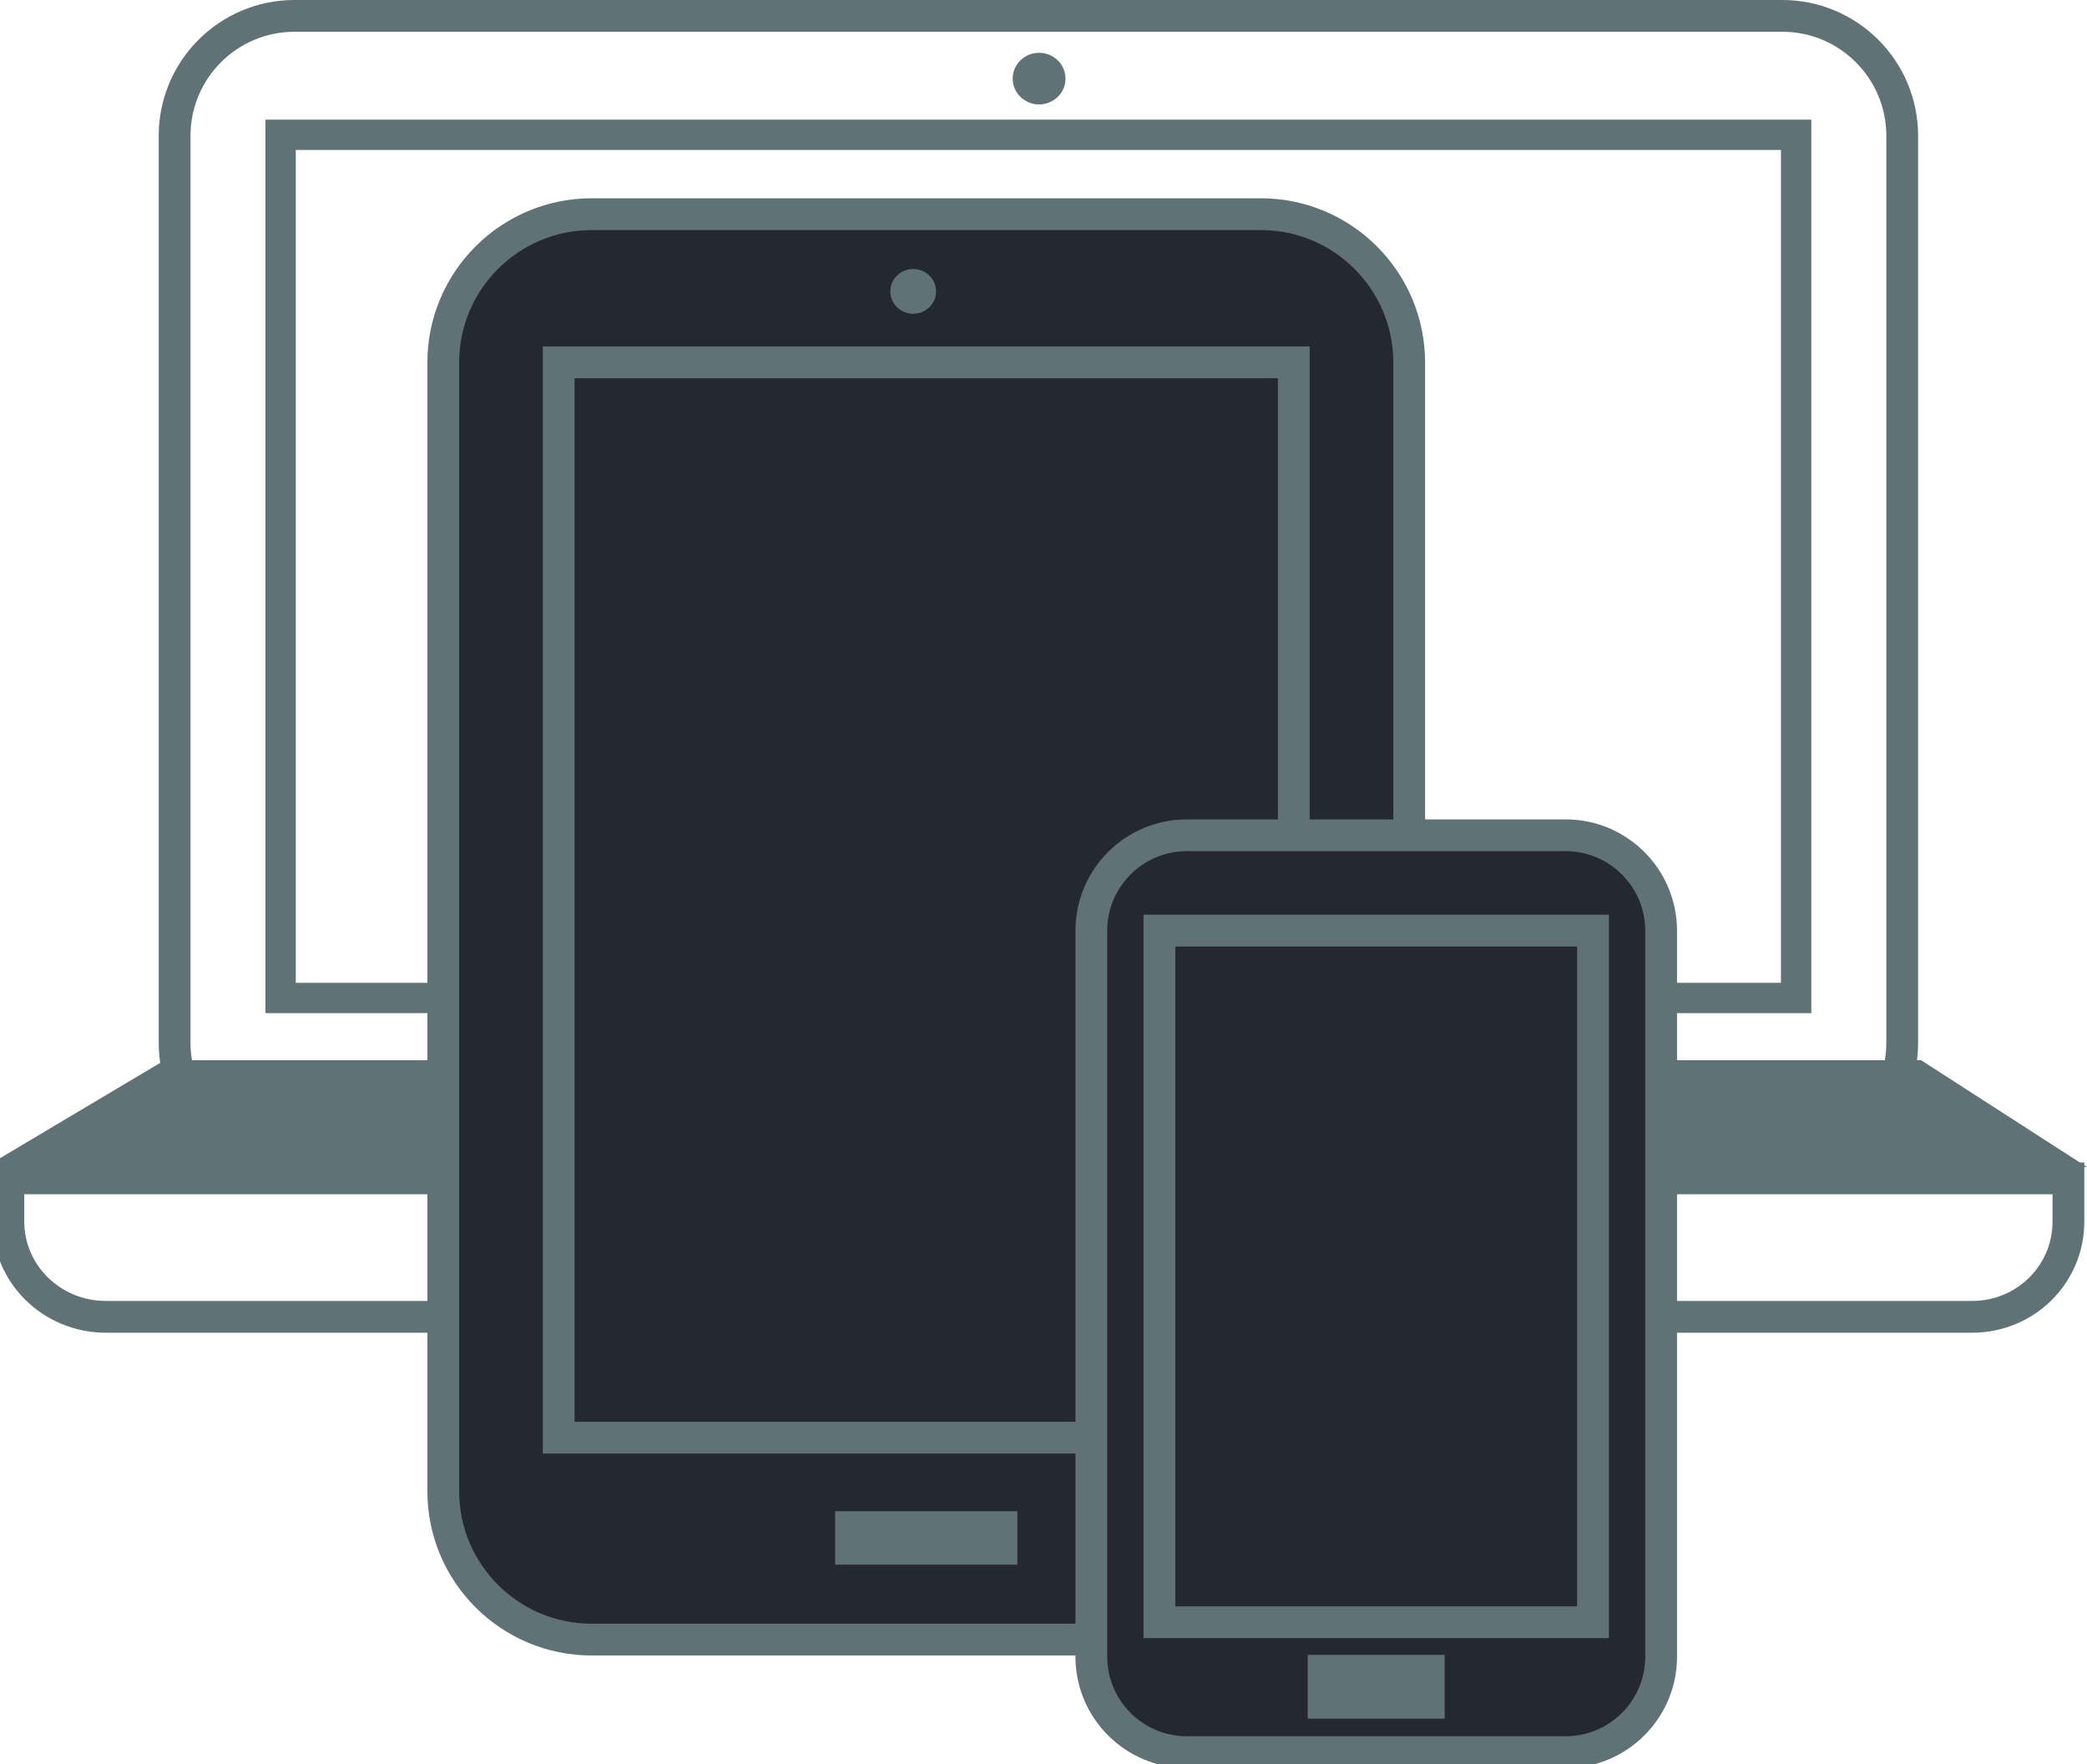
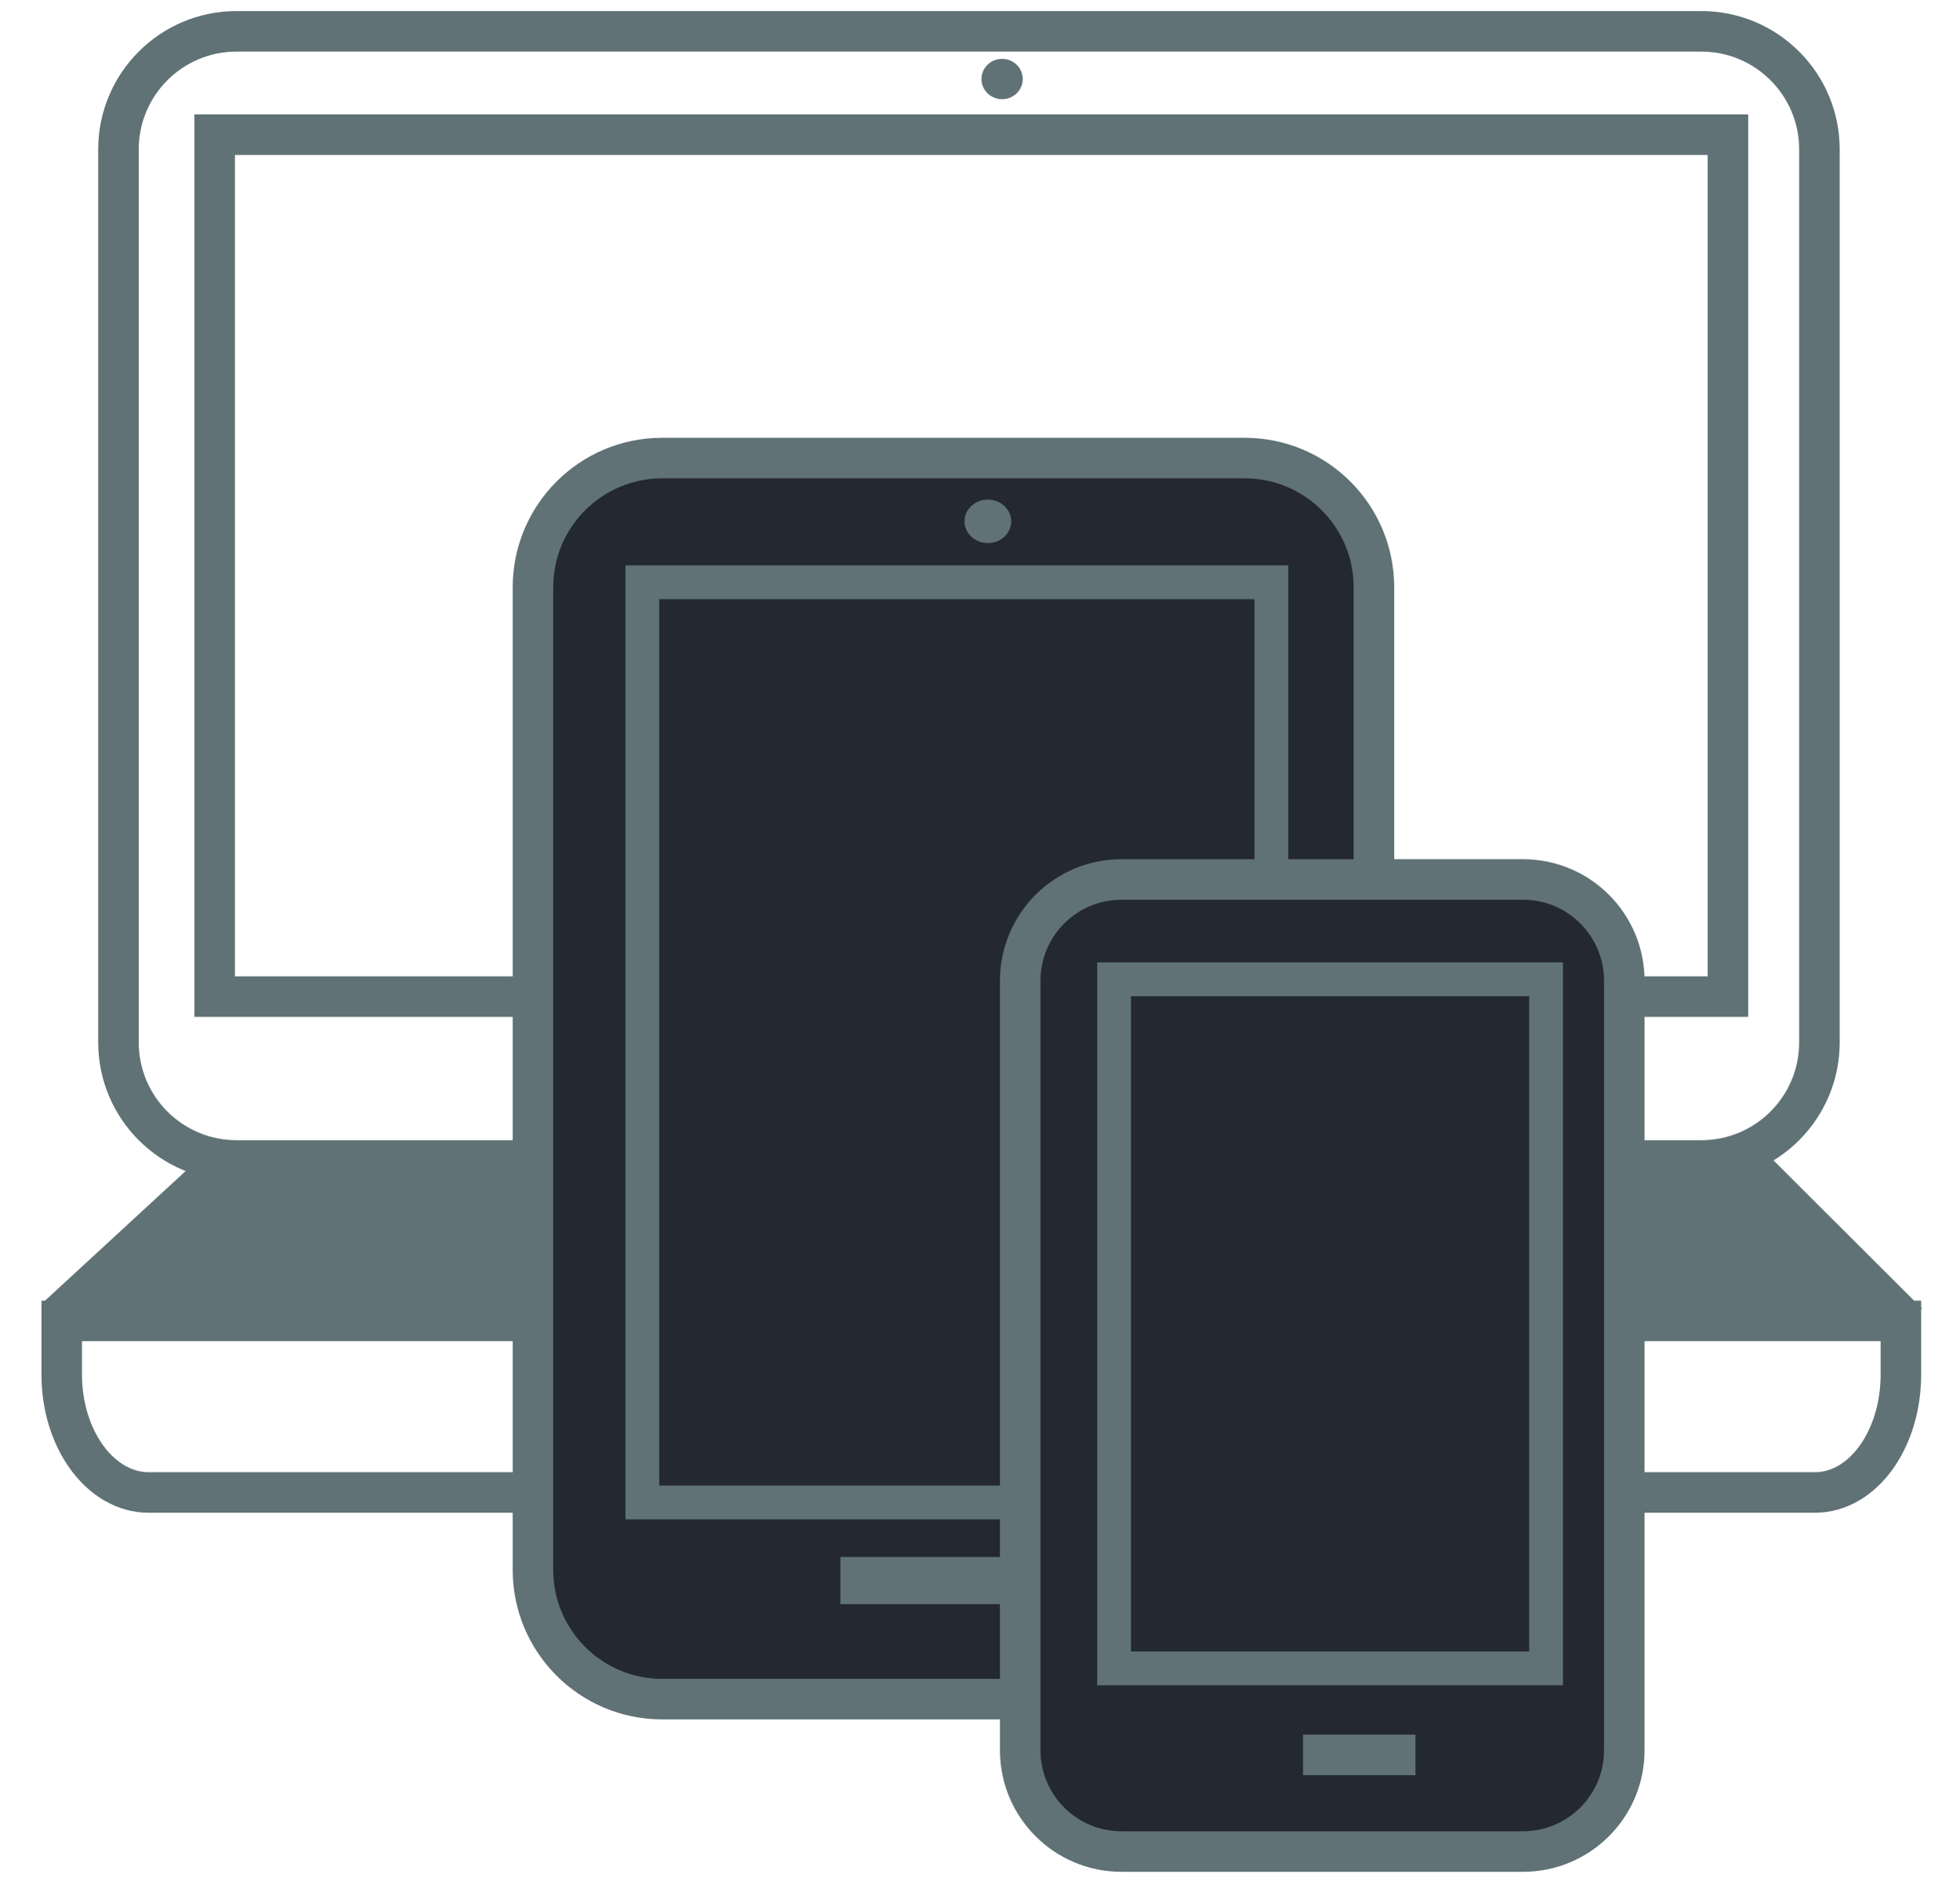
- <svg xmlns="http://www.w3.org/2000/svg" width="71" height="60">
-   <g id="imagebot_2" label="Capa 1">
-     <rect transform="matrix(-1 0 0 1 121.529 -96.0818)" label="Capa 1" fill="none" stroke="#607276" stroke-width="1.081" id="imagebot_15" width="58.774" height="39.012" x="56.815" y="96.622" ry="4.081" />
-     <rect transform="matrix(-1 0 0 1 121.529 -96.0818)" label="Capa 1" fill="none" stroke="#607276" stroke-width="1.031" id="imagebot_14" width="51.558" height="29.364" x="60.424" y="100.668" />
-     <path transform="matrix(-1 0 0 1 121.529 -96.0818)" label="Capa 1" fill="none" stroke="#607276" stroke-width="1.081" stroke-miterlimit="60.9" d="M 51.161 136.169 L 51.161 137.639 C 51.161 139.427 52.612 140.879 54.441 140.879 L 117.93 140.879 C 119.759 140.879 121.244 139.427 121.244 137.639 L 121.244 136.169 L 51.161 136.169 Z" id="imagebot_13" />
-     <path transform="matrix(-1 0 0 1 121.529 -96.0818)" label="Capa 1" fill="#607276" d="M 50.529 135.785 L 56.171 132.15 L 115.929 132.15 L 121.828 135.66 L 50.529 135.785 Z" id="imagebot_12" />
-     <ellipse transform="matrix(-1 0 0 1 121.529 -96.0818)" label="Capa 1" fill="#607276" id="imagebot_11" cx="86.179" cy="98.756" rx="0.898" ry="0.878" />
-     <rect transform="matrix(-1 0 0 1 121.529 -96.0818)" label="Capa 1" fill="#242830" stroke="#607276" stroke-width="1.081" stroke-miterlimit="4" id="imagebot_10" width="32.862" height="48.491" x="73.587" y="103.368" ry="5.051" />
-     <rect transform="matrix(-1 0 0 1 121.529 -96.0818)" label="Capa 1" fill="#000000" fill-opacity="0" stroke="#607276" stroke-width="1.081" stroke-miterlimit="4" id="imagebot_9" width="25.008" height="36.581" x="77.514" y="108.408" ry="0" />
-     <rect transform="matrix(-1 0 0 1 121.529 -96.0818)" label="Capa 1" fill="#607276" id="imagebot_8" width="6.2" height="1.818" x="86.918" y="147.492" />
-     <ellipse transform="matrix(-1 0 0 1 121.529 -96.0818)" label="Capa 1" fill="#607276" id="imagebot_7" cx="90.462" cy="105.994" rx="0.778" ry="0.761" />
-     <rect transform="matrix(-1 0 0 1 121.529 -96.0818)" label="Capa 1" fill="#242830" stroke="#607276" stroke-width="1.081" stroke-miterlimit="4" ry="3.249" y="124.497" x="65.017" height="31.19" width="19.385" id="imagebot_6" />
-     <rect transform="matrix(-1 0 0 1 121.529 -96.0818)" label="Capa 1" fill="#242830" stroke="#607276" stroke-width="1.081" stroke-miterlimit="4" ry="0" y="127.739" x="67.334" height="23.53" width="14.752" id="imagebot_5" />
-     <rect transform="matrix(-1 0 0 1 121.529 -96.0818)" label="Capa 1" fill="#607276" stroke="#607276" y="152.878" x="72.881" height="1.17" width="3.658" id="imagebot_4" />
-     <rect transform="matrix(-1 0 0 1 121.529 -96.0818)" label="Capa 1" fill="#607276" fill-rule="nonzero" y="135.511" x="110.077" height="0.61" width="11.445" id="imagebot_3" />
+ <svg xmlns="http://www.w3.org/2000/svg" width="290" height="280">
+   <g label="Capa 1" id="imagebot_1">
+     <rect label="Capa 1" ry="17.481" y="98.518" x="-155.082" height="167.118" width="251.776" id="imagebot_14" stroke-width="6" stroke="#607276" fill="none" transform="translate(0 2) matrix(-1 0 0 1 114.228 -95.8818)" />
+     <rect label="Capa 1" y="115.015" x="-118.141" height="127.571" width="223.995" id="imagebot_13" stroke-width="6" stroke="#607276" fill="none" transform="translate(-1 0) matrix(-1 0 0 1 138.628 -95.0818)" />
+     <path transform="translate(2 0) matrix(-1 0 0 1 126.828 56.7182)" label="Capa 1" id="imagebot_12" d="M -152.541 138.784 L -152.541 146.71 C -152.541 156.35 -146.903 164.179 -139.798 164.179 L 106.82 164.179 C 113.924 164.179 119.693 156.35 119.693 146.71 L 119.693 138.784 L -152.541 138.784 Z" stroke-miterlimit="60.9" stroke-width="6" stroke="#607276" fill="none" />
+     <path transform="translate(5 -1) matrix(-1 0 0 1 184.908 24.6382)" stroke-width="12.5" label="Capa 1" id="imagebot_11" d="M -94.64 170.092 L -72.609 148.108 L 160.721 148.108 L 183.754 169.336 L -94.64 170.092 Z" fill="#607276" />
+     <ellipse label="Capa 1" ry="2.985" rx="3.054" cy="100.864" cx="84.022" id="imagebot_10" fill="#607276" transform="translate(0.262144 1.31072) matrix(-1 0 0 1 232.09 -90.4802)" />
+     <rect label="Capa 1" ry="19.134" y="104.875" x="-19.541" height="183.687" width="124.483" id="imagebot_9" stroke-miterlimit="4" stroke-width="6" stroke="#607276" fill="#242830" transform="translate(1 3) matrix(-1 0 0 1 182.828 -40.0818)" />
+     <rect label="Capa 1" ry="0" y="108.981" x="2.442" height="136.194" width="93.107" id="imagebot_8" stroke-miterlimit="4" stroke-width="5" stroke="#607276" fill-opacity="0" fill="#000000" transform="translate(3 -23) matrix(-1 0 0 1 187.628 0.1982)" />
+     <rect label="Capa 1" y="147.492" x="69.315" height="6.981" width="23.803" id="imagebot_7" fill="#607276" transform="translate(-2 -2) matrix(-1 0 0 1 219.511 84.9502)" />
+     <ellipse label="Capa 1" ry="3.218" rx="3.459" cy="108.451" cx="73.233" id="imagebot_6" fill="#607276" transform="translate(-22 -24) matrix(-1 0 0 1 241.456 -7.29219)" />
+     <rect label="Capa 1" id="imagebot_5" width="89.416" height="143.869" x="-4.266" y="121.97" ry="14.986" stroke-miterlimit="4" stroke-width="6" stroke="#607276" fill="#242830" transform="translate(-34.816 -2.048) matrix(-1 0 0 1 270.977 10.2444)" />
+     <rect label="Capa 1" id="imagebot_4" width="63.942" height="101.988" x="12.774" y="106.628" ry="0" stroke-miterlimit="4" stroke-width="5" stroke="#607276" fill="#242830" transform="translate(-34 -2) matrix(-1 0 0 1 275.624 40.3135)" />
+     <rect label="Capa 1" id="imagebot_3" width="15.64" height="5.001" x="55.899" y="152.878" stroke="#607276" fill="#607276" transform="translate(-32 -2) matrix(-1 0 0 1 296.913 106.355)" />
  </g>
</svg>
